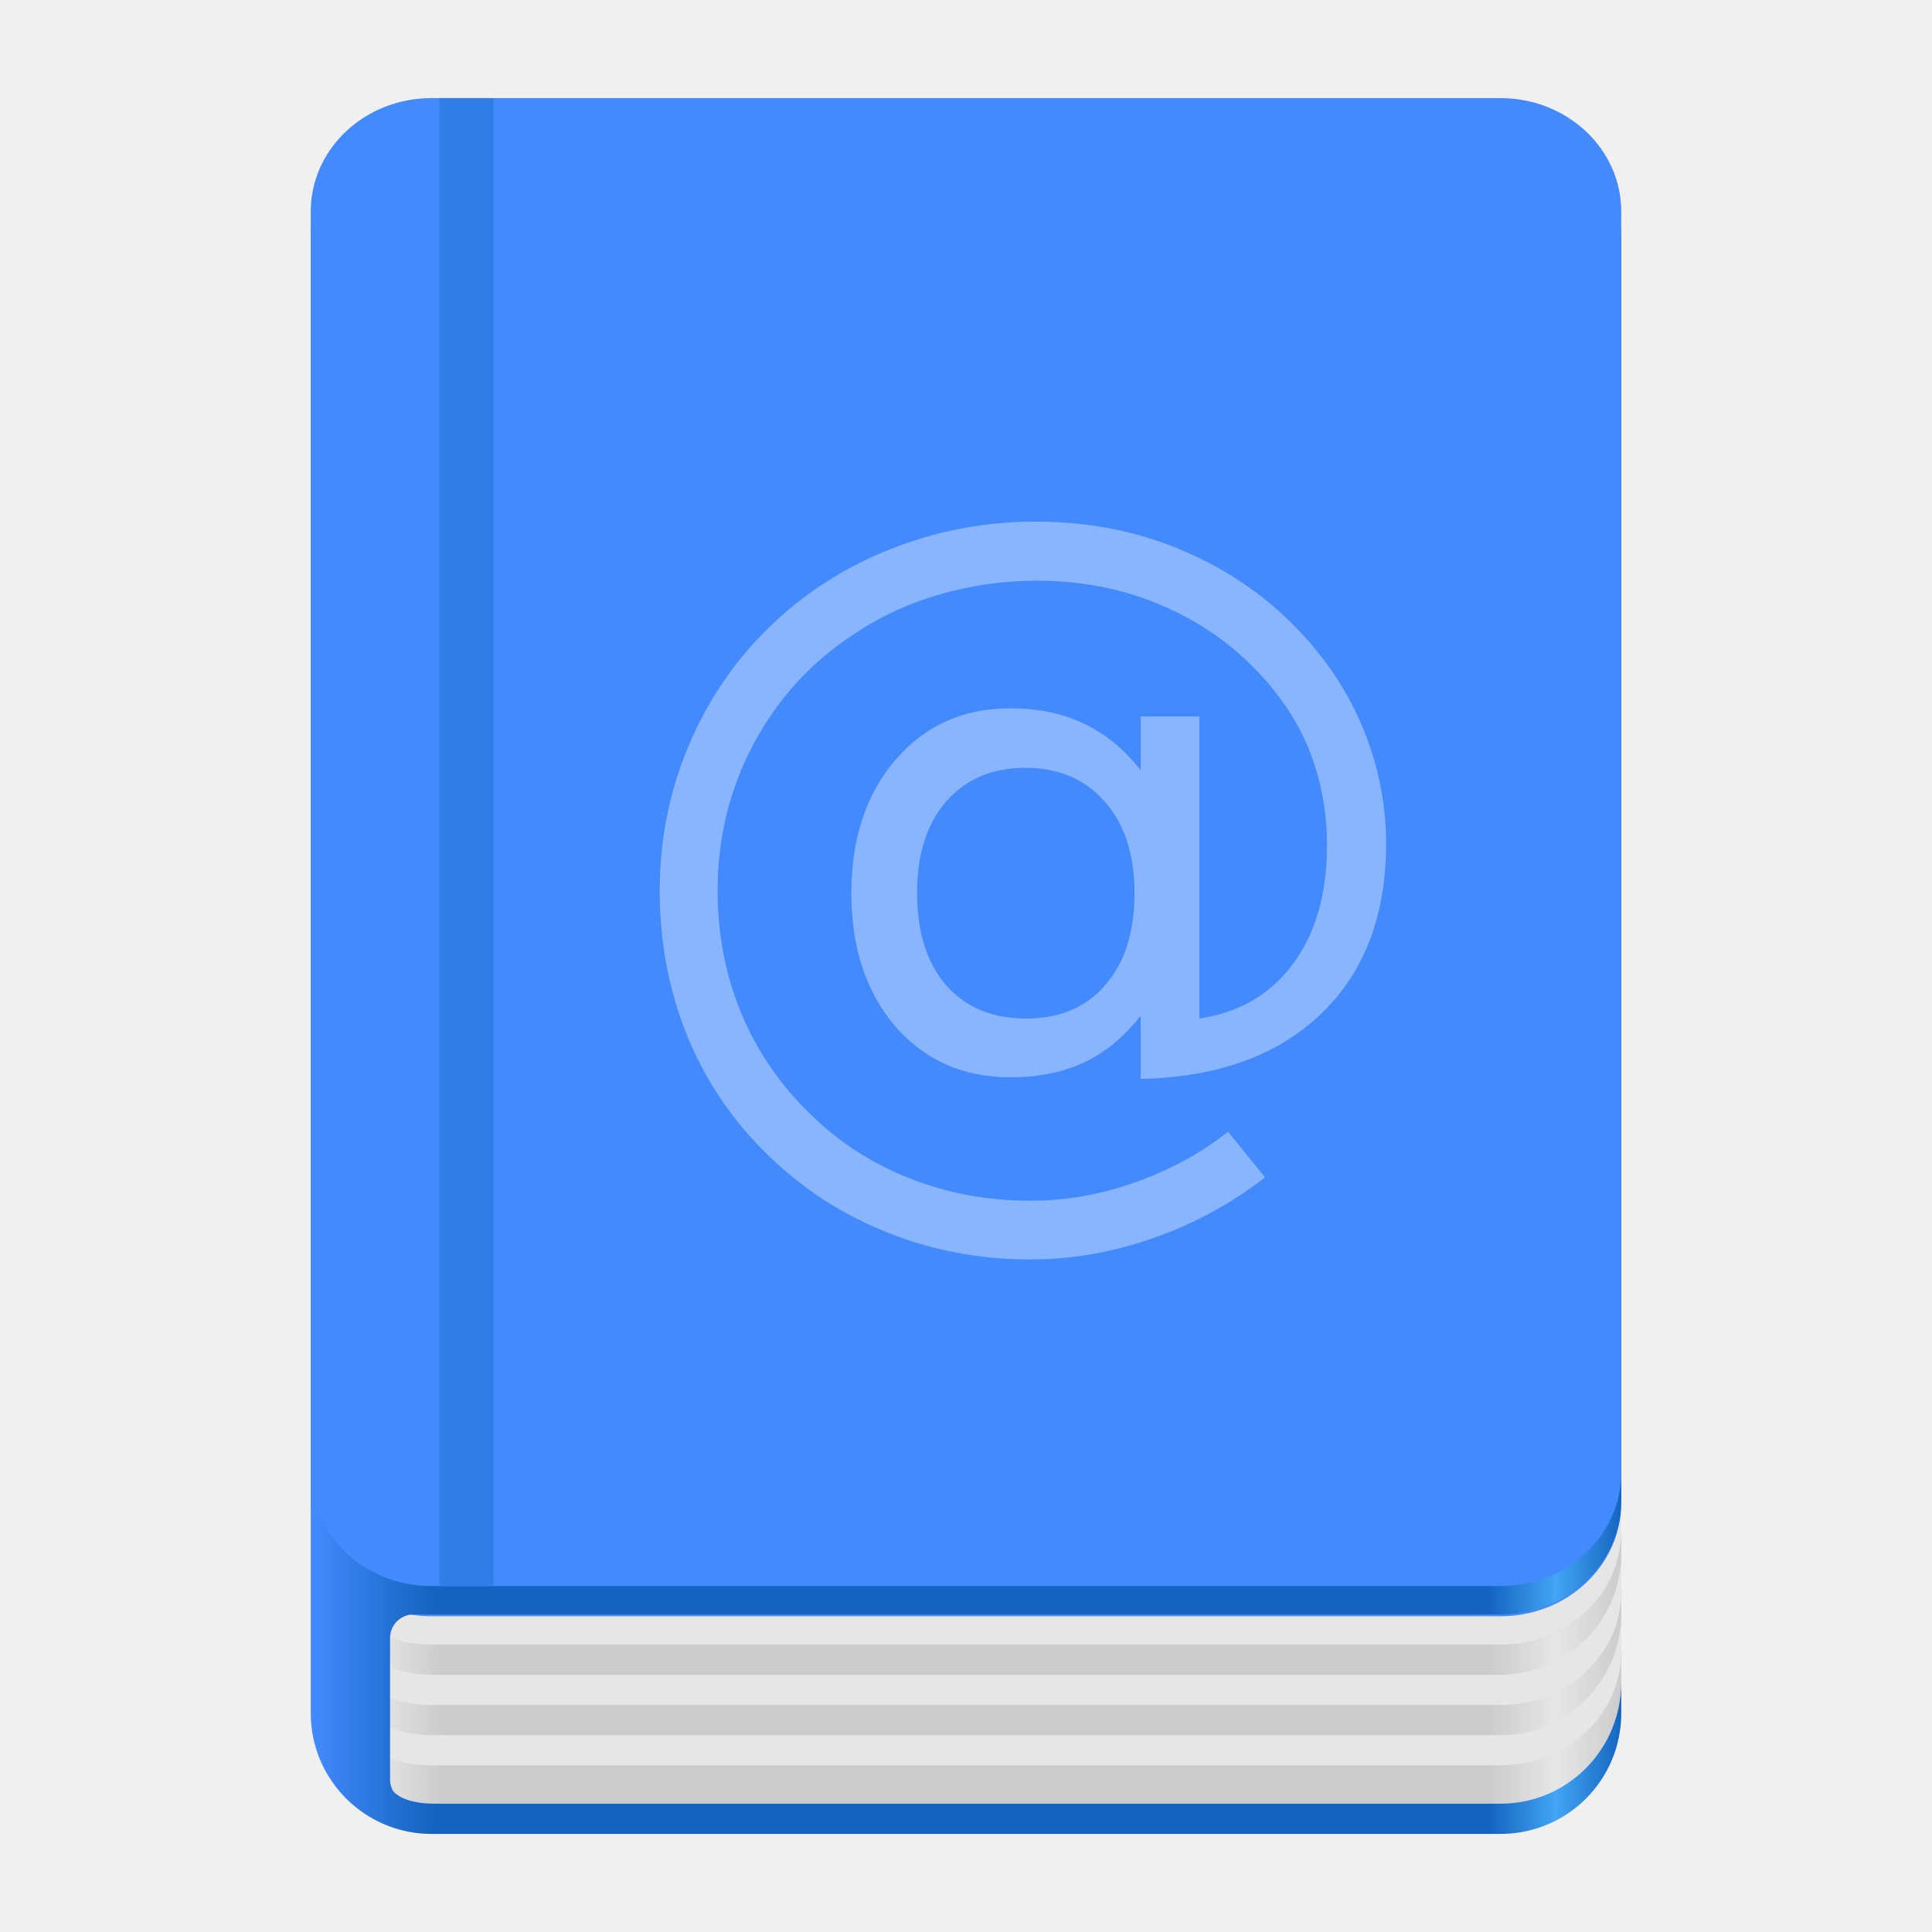
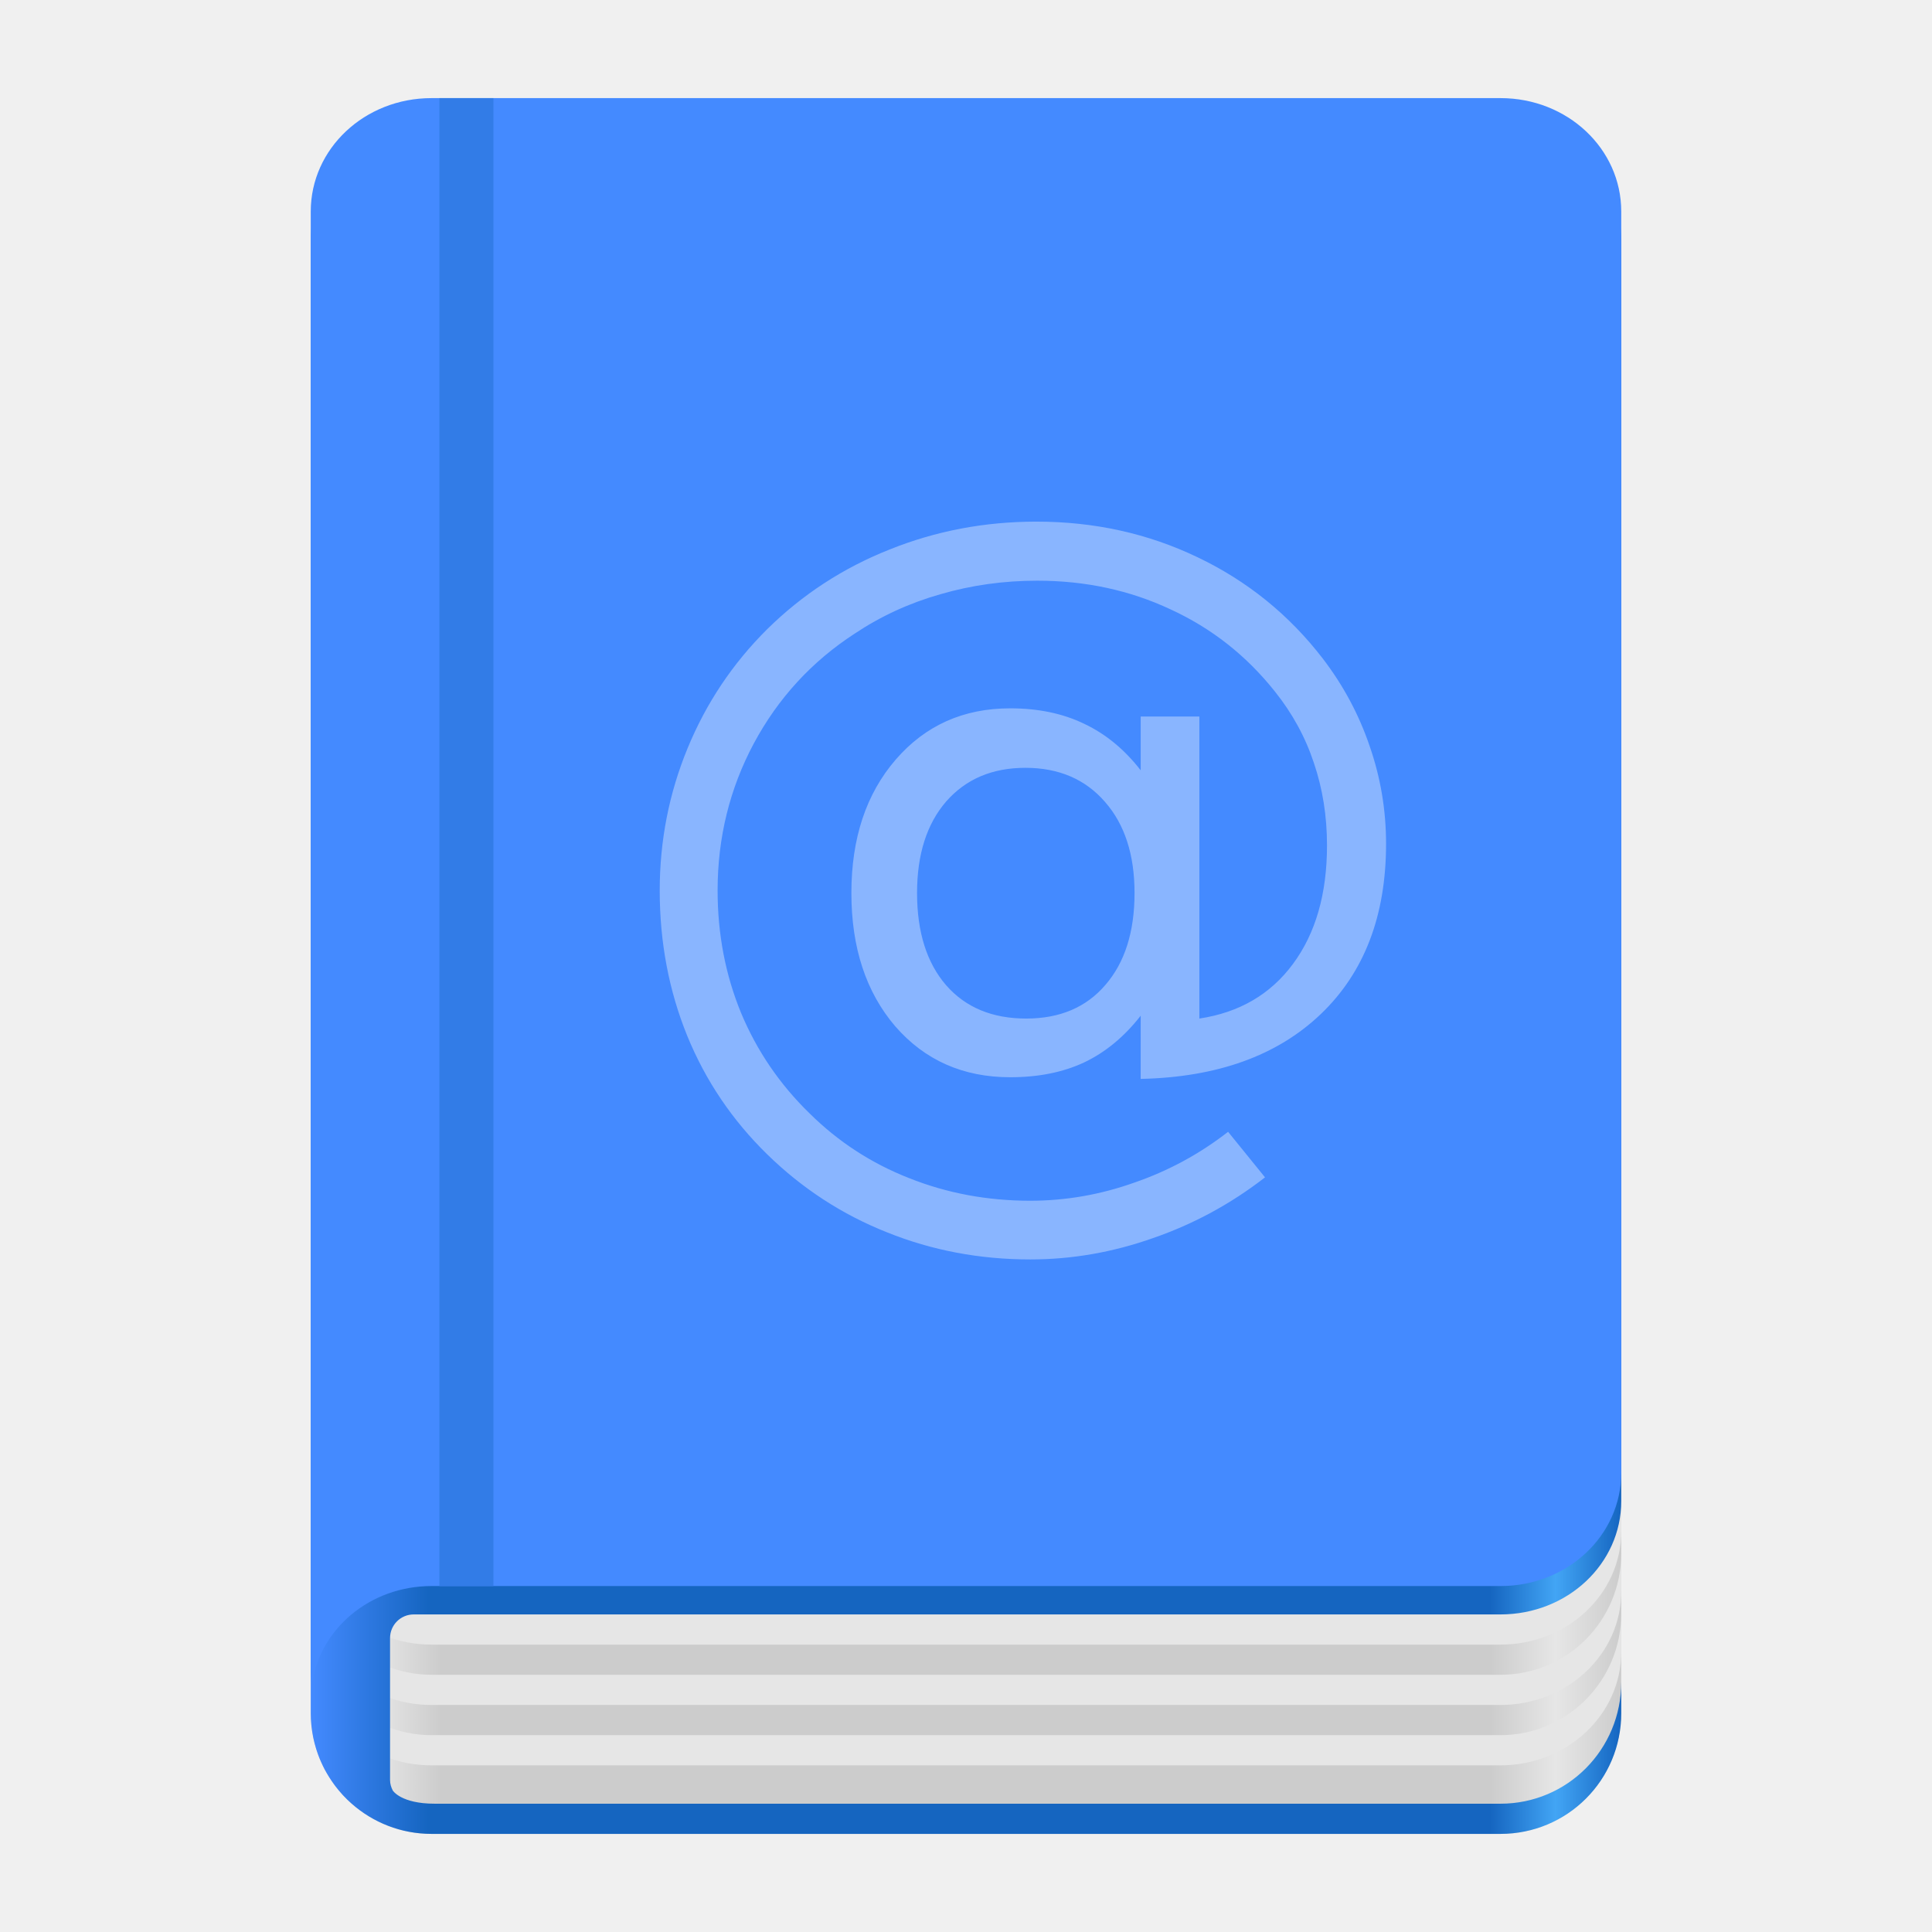
<svg xmlns="http://www.w3.org/2000/svg" xmlns:xlink="http://www.w3.org/1999/xlink" width="128" height="128" viewBox="0 0 128 128" version="1.1" id="svg5">
  <defs id="defs2">
    <linearGradient id="linearGradient1009">
      <stop style="stop-color:#cccccc;stop-opacity:1" offset="0" id="stop997" />
      <stop style="stop-color:#e6e6e6;stop-opacity:1" offset="0.05" id="stop999" />
      <stop style="stop-color:#cccccc;stop-opacity:1" offset="0.1" id="stop1001" />
      <stop style="stop-color:#cccccc;stop-opacity:1" offset="0.9" id="stop1003" />
      <stop style="stop-color:#e6e6e6;stop-opacity:1" offset="0.95" id="stop1005" />
      <stop style="stop-color:#cccccc;stop-opacity:1" offset="1" id="stop1007" />
    </linearGradient>
    <linearGradient y2="236" x2="96" y1="236" x1="32" gradientTransform="translate(604.8168,170.5864)" gradientUnits="userSpaceOnUse" id="linearGradient1099" xlink:href="#linearGradient1036" />
    <linearGradient id="linearGradient1036">
      <stop id="stop1032" offset="0" style="stop-color:#d5d3cf;stop-opacity:1;" />
      <stop id="stop1034" offset="1" style="stop-color:#f6f5f4;stop-opacity:1" />
    </linearGradient>
    <radialGradient r="32" fy="-76" fx="-244" cy="-76" cx="-244" gradientTransform="matrix(0.8833333,0,0,0.8833333,-460.3502,463.1197)" gradientUnits="userSpaceOnUse" id="radialGradient1103" xlink:href="#linearGradient1069" />
    <linearGradient id="linearGradient1069">
      <stop id="stop1065" offset="0" style="stop-color:#d5d3cf;stop-opacity:1" />
      <stop id="stop1067-1" offset="1" style="stop-color:#949390;stop-opacity:1" />
    </linearGradient>
    <linearGradient gradientUnits="userSpaceOnUse" y2="232" x2="64" y1="262.5" x1="64" id="linearGradient1027" xlink:href="#linearGradient1025" gradientTransform="translate(-470.5864,432.8168)" />
    <linearGradient id="linearGradient1025">
      <stop id="stop1021" offset="0" style="stop-color:#9a9996;stop-opacity:1" />
      <stop id="stop1023" offset="1" style="stop-color:#77767b;stop-opacity:1" />
    </linearGradient>
    <clipPath clipPathUnits="userSpaceOnUse" id="clipPath1609-7">
      <path id="path1611-5" d="m 252,116 28,-28 v -8 h -36 v 36 z" style="fill:#e74747;stroke:none;stroke-width:0.25px;stroke-linecap:butt;stroke-linejoin:miter;stroke-opacity:1" />
    </clipPath>
    <linearGradient id="linearGradient8241">
      <stop style="stop-color:#1565c0;stop-opacity:1" offset="0" id="stop8237" />
      <stop style="stop-color:#448aff;stop-opacity:1" offset="0" id="stop3157" />
      <stop style="stop-color:#1565c0;stop-opacity:1" offset="0.09" id="stop21746" />
      <stop style="stop-color:#1565c0;stop-opacity:1" offset="0.9" id="stop21940" />
      <stop style="stop-color:#42a5f5;stop-opacity:1" offset="0.95" id="stop9351" />
      <stop style="stop-color:#1565c0;stop-opacity:1" offset="1" id="stop8239" />
    </linearGradient>
    <radialGradient r="32" fy="-76" fx="-244" cy="-76" cx="-244" gradientTransform="matrix(0.8833333,0,0,0.8833333,-460.3502,463.1197)" gradientUnits="userSpaceOnUse" id="radialGradient1103-5" xlink:href="#linearGradient1069" />
    <clipPath clipPathUnits="userSpaceOnUse" id="clipPath1609-7-7">
      <path id="path1611-5-0" d="m 252,116 28,-28 v -8 h -36 v 36 z" style="fill:#e74747;stroke:none;stroke-width:0.25px;stroke-linecap:butt;stroke-linejoin:miter;stroke-opacity:1" />
    </clipPath>
    <clipPath clipPathUnits="userSpaceOnUse" id="clipPath744">
      <rect style="fill:#1e88e5;fill-opacity:1;stroke-width:0.265" id="rect746" width="541.867" height="541.867" x="0" y="1.5987212e-14" rx="79.375" ry="79.375" />
    </clipPath>
    <clipPath clipPathUnits="userSpaceOnUse" id="clipPath62">
      <rect style="fill:#1e88e5;fill-opacity:1;stroke-width:0.265" id="rect64" width="541.867" height="541.867" x="2.2507105e-05" y="-0.422" rx="79.375" ry="79.375" />
    </clipPath>
    <linearGradient xlink:href="#linearGradient8241" id="linearGradient8243" x1="11.5" y1="120.5" x2="116.5" y2="120.5" gradientUnits="userSpaceOnUse" gradientTransform="matrix(0.8268888,0,0,1,11.07911,1)" />
    <radialGradient r="32" fy="-76" fx="-244" cy="-76" cx="-244" gradientTransform="matrix(0.8833333,0,0,0.8833333,-460.3502,463.1197)" gradientUnits="userSpaceOnUse" id="radialGradient1103-6" xlink:href="#linearGradient1069" />
    <clipPath clipPathUnits="userSpaceOnUse" id="clipPath1609-7-2">
      <path id="path1611-5-3" d="m 252,116 28,-28 v -8 h -36 v 36 z" style="fill:#e74747;stroke:none;stroke-width:0.25px;stroke-linecap:butt;stroke-linejoin:miter;stroke-opacity:1" />
    </clipPath>
    <clipPath clipPathUnits="userSpaceOnUse" id="clipPath966">
      <rect style="fill:#999999;fill-opacity:1;stroke-width:0.265" id="rect968" width="541.867" height="541.867" x="0" y="-2.8421709e-14" rx="79.375" ry="79.375" />
    </clipPath>
    <clipPath clipPathUnits="userSpaceOnUse" id="clipPath402">
      <rect style="fill:#999999;fill-opacity:1;stroke-width:0.265" id="rect404" width="541.867" height="541.867" x="1.5908203e-05" y="1.5908203e-05" rx="79.375" ry="79.375" />
    </clipPath>
    <clipPath clipPathUnits="userSpaceOnUse" id="clipPath2739">
      <rect style="fill:#999999;fill-opacity:1;stroke-width:0.265" id="rect2741" width="541.867" height="541.867" x="-7.8515623e-06" y="1.863" rx="79.375" ry="79.375" />
    </clipPath>
    <linearGradient xlink:href="#linearGradient1009" id="linearGradient883" gradientUnits="userSpaceOnUse" gradientTransform="matrix(0.8268888,0,0,1.007132,11.07911,0.140626)" x1="11.5" y1="120.5" x2="116.5" y2="120.5" />
    <linearGradient xlink:href="#linearGradient1009" id="linearGradient1723" gradientUnits="userSpaceOnUse" gradientTransform="matrix(0.8268888,0,0,1.007132,11.07911,-10.40088)" x1="11.5" y1="120.5" x2="116.5" y2="120.5" />
    <linearGradient xlink:href="#linearGradient1009" id="linearGradient1727" gradientUnits="userSpaceOnUse" gradientTransform="matrix(0.8268888,0,0,1.007132,11.07911,-6.400878)" x1="11.5" y1="120.5" x2="116.5" y2="120.5" />
    <clipPath clipPathUnits="userSpaceOnUse" id="clipPath5331">
      <g aria-label="@" id="g5335" style="font-size:55.681px;line-height:1.25;display:block;fill:#75a8ff;fill-opacity:1;stroke-width:1.392" transform="translate(0,2)">
        <path d="m 56.985,60.163 q 0,3.888 1.93,6.117 1.93,2.202 5.302,2.202 3.344,0 5.247,-2.229 1.93,-2.229 1.93,-6.09 0,-3.806 -1.958,-6.036 -1.958,-2.257 -5.274,-2.257 -3.29,0 -5.247,2.229 -1.93,2.229 -1.93,6.063 z m 14.817,8.129 q -1.631,2.093 -3.752,3.099 -2.093,0.979 -4.894,0.979 -4.676,0 -7.613,-3.371 -2.909,-3.398 -2.909,-8.836 0,-5.438 2.936,-8.836 2.936,-3.398 7.585,-3.398 2.8,0 4.921,1.033 2.121,1.006 3.725,3.072 v -3.562 h 3.888 v 20.01 q 3.969,-0.598 6.199,-3.616 2.257,-3.045 2.257,-7.857 0,-2.909 -0.87,-5.465 -0.843,-2.556 -2.583,-4.731 -2.828,-3.562 -6.906,-5.438 -4.051,-1.903 -8.836,-1.903 -3.344,0 -6.416,0.897 -3.072,0.87 -5.682,2.61 -4.268,2.773 -6.688,7.286 -2.393,4.486 -2.393,9.733 0,4.323 1.55,8.102 1.577,3.779 4.54,6.661 2.855,2.828 6.607,4.296 3.752,1.495 8.02,1.495 3.507,0 6.878,-1.196 3.398,-1.169 6.226,-3.371 l 2.447,3.018 q -3.398,2.637 -7.422,4.024 -3.997,1.414 -8.129,1.414 -5.03,0 -9.489,-1.794 -4.459,-1.767 -7.939,-5.166 -3.48,-3.398 -5.302,-7.857 -1.822,-4.486 -1.822,-9.624 0,-4.948 1.849,-9.434 1.849,-4.486 5.274,-7.884 3.507,-3.453 8.102,-5.274 4.595,-1.849 9.733,-1.849 5.764,0 10.685,2.365 4.948,2.365 8.292,6.715 2.039,2.664 3.099,5.791 1.088,3.127 1.088,6.471 0,7.15 -4.323,11.283 -4.323,4.133 -11.935,4.296 z" id="path5333" style="fill:#75a8ff;fill-opacity:1" />
      </g>
    </clipPath>
    <mask maskUnits="userSpaceOnUse" id="mask2399">
      <g aria-label="@" id="g2403" style="font-size:55.681px;line-height:1.25;fill:#75a8ff;fill-opacity:1;stroke-width:1.392" transform="translate(0,2)">
        <path d="m 56.985,60.163 q 0,3.888 1.93,6.117 1.93,2.202 5.302,2.202 3.344,0 5.247,-2.229 1.93,-2.229 1.93,-6.09 0,-3.806 -1.958,-6.036 -1.958,-2.257 -5.274,-2.257 -3.29,0 -5.247,2.229 -1.93,2.229 -1.93,6.063 z m 14.817,8.129 q -1.631,2.093 -3.752,3.099 -2.093,0.979 -4.894,0.979 -4.676,0 -7.613,-3.371 -2.909,-3.398 -2.909,-8.836 0,-5.438 2.936,-8.836 2.936,-3.398 7.585,-3.398 2.8,0 4.921,1.033 2.121,1.006 3.725,3.072 v -3.562 h 3.888 v 20.01 q 3.969,-0.598 6.199,-3.616 2.257,-3.045 2.257,-7.857 0,-2.909 -0.87,-5.465 -0.843,-2.556 -2.583,-4.731 -2.828,-3.562 -6.906,-5.438 -4.051,-1.903 -8.836,-1.903 -3.344,0 -6.416,0.897 -3.072,0.87 -5.682,2.61 -4.268,2.773 -6.688,7.286 -2.393,4.486 -2.393,9.733 0,4.323 1.55,8.102 1.577,3.779 4.54,6.661 2.855,2.828 6.607,4.296 3.752,1.495 8.02,1.495 3.507,0 6.878,-1.196 3.398,-1.169 6.226,-3.371 l 2.447,3.018 q -3.398,2.637 -7.422,4.024 -3.997,1.414 -8.129,1.414 -5.03,0 -9.489,-1.794 -4.459,-1.767 -7.939,-5.166 -3.48,-3.398 -5.302,-7.857 -1.822,-4.486 -1.822,-9.624 0,-4.948 1.849,-9.434 1.849,-4.486 5.274,-7.884 3.507,-3.453 8.102,-5.274 4.595,-1.849 9.733,-1.849 5.764,0 10.685,2.365 4.948,2.365 8.292,6.715 2.039,2.664 3.099,5.791 1.088,3.127 1.088,6.471 0,7.15 -4.323,11.283 -4.323,4.133 -11.935,4.296 z" id="path2401" style="fill:#75a8ff;fill-opacity:1" />
      </g>
      <path id="mask-powermask-path-effect2405_box" style="fill:#ffffff;fill-opacity:1" d="M 38.939,34.558 H 89.061 V 85.442 H 38.939 Z" />
    </mask>
    <filter id="mask-powermask-path-effect2405_inverse" style="color-interpolation-filters:sRGB" height="100" width="100" x="-50" y="-50">
      <feColorMatrix id="mask-powermask-path-effect2405_primitive1" values="1" type="saturate" result="fbSourceGraphic" />
      <feColorMatrix id="mask-powermask-path-effect2405_primitive2" values="-1 0 0 0 1 0 -1 0 0 1 0 0 -1 0 1 0 0 0 1 0 " in="fbSourceGraphic" />
    </filter>
  </defs>
  <g id="layer2">
    <rect style="fill:url(#linearGradient883);fill-opacity:1;stroke-width:0.913" id="rect881" width="86.823" height="105.749" x="20.588" y="15.751" rx="8" ry="8.057" />
    <rect style="fill:#e6e6e6;fill-opacity:1;stroke-width:0.881" id="rect1729" width="86.823" height="98.581" x="20.588" y="18.378" rx="8" ry="7.511" />
    <rect style="fill:#cccccc;fill-opacity:1;stroke-width:0.881" id="rect1715" width="86.823" height="98.581" x="20.588" y="14.378" rx="8" ry="7.511" />
    <rect style="fill:url(#linearGradient1727);fill-opacity:1;stroke-width:0.913" id="rect1725" width="86.823" height="105.749" x="20.588" y="9.21" rx="8" ry="8.057" />
    <rect style="fill:#e6e6e6;fill-opacity:1;stroke-width:0.881" id="rect1717" width="86.823" height="98.581" x="20.588" y="14.378" rx="8" ry="7.511" />
    <path id="rect1721" style="fill:url(#linearGradient1723);fill-opacity:1;stroke-width:0.913" d="m 20.588,95.57 v 7.332 c 0,4.464 3.568,8.057 8,8.057 h 70.824 c 4.432,0 8,-3.593 8,-8.057 v -7.332 c 0,4.161 -3.568,7.51 -8,7.51 H 28.588 c -4.432,0 -8,-3.349 -8,-7.51 z" />
    <path id="rect745" style="fill:#e6e6e6;fill-opacity:1;stroke-width:0.881" d="m 20.588,95.57 v 5.877 c 0,4.161 3.568,7.512 8,7.512 h 70.824 c 4.432,0 8,-3.351 8,-7.512 v -5.877 c 0,4.161 -3.568,7.51 -8,7.51 H 28.588 c -4.432,0 -8,-3.349 -8,-7.51 z" />
-     <rect style="fill:#448aff;fill-opacity:1;stroke-width:0.881" id="rect358" width="86.823" height="98.581" x="20.588" y="8.5" rx="8" ry="7.511" />
    <path id="rect440" style="fill:url(#linearGradient8243);fill-opacity:1;stroke-width:0.909" d="m 28.588,8.377 c -4.432,0 -8,3.351 -8,7.512 V 99.447 111.443 113.5 c 0,0.255 0.014,0.507 0.037,0.756 0.003,0.033 0.006,0.065 0.01,0.098 0.025,0.235 0.059,0.465 0.104,0.693 0.007,0.038 0.015,0.077 0.023,0.115 0.045,0.214 0.1,0.424 0.162,0.631 0.017,0.058 0.034,0.116 0.053,0.174 0.061,0.188 0.127,0.372 0.201,0.553 0.032,0.078 0.066,0.154 0.1,0.23 0.072,0.161 0.147,0.321 0.229,0.477 0.05,0.094 0.103,0.185 0.156,0.277 0.051,0.088 0.106,0.175 0.16,0.262 0.091,0.145 0.187,0.285 0.287,0.424 0.04,0.055 0.08,0.11 0.121,0.164 0.141,0.185 0.291,0.363 0.447,0.535 0.014,0.015 0.027,0.032 0.041,0.047 0.183,0.198 0.378,0.386 0.58,0.564 1.409,1.242 3.255,2 5.289,2 h 70.824 c 4.432,0 8,-3.568 8,-8 v -2.057 c 0,4.464 -3.568,8.057 -8,8.057 H 28.807 c -2.256,0 -2.785,-0.875 -2.785,-0.875 -0.106,-0.211 -0.18,-0.44 -0.18,-0.693 v -9.404 c 0,-0.868 0.7,-1.568 1.568,-1.568 h 1.178 70.824 c 4.432,0 8,-3.351 8,-7.512 V 15.889 c 0,-4.161 -3.568,-7.512 -8,-7.512 z" />
-     <rect style="fill:#448aff;fill-opacity:1;stroke-width:0.881" id="rect2958" width="86.823" height="98.581" x="20.588" y="6.5" rx="8" ry="7.511" />
+     <path id="rect387" style="fill:#448aff;fill-opacity:1;stroke-width:0.881" d="M 28.588 6.5 C 24.156 6.5 20.588 9.851 20.588 14.012 L 20.588 27.137 L 20.588 97.57 L 20.588 110.695 C 20.588 111.018 20.617 111.333 20.658 111.645 C 21.153 107.935 24.499 105.08 28.588 105.08 L 30.701 105.08 L 99.412 105.08 C 103.844 105.08 107.412 101.731 107.412 97.57 L 107.412 14.012 C 107.412 9.851 103.844 6.5 99.412 6.5 L 28.588 6.5 z " />
    <g aria-label="@" id="text6566" style="font-size:55.681px;line-height:1.25;fill:#89b5ff;fill-opacity:1;stroke-width:1.392" transform="translate(3.772318,-1)">
      <path d="m 56.985,60.163 q 0,3.888 1.93,6.117 1.93,2.202 5.302,2.202 3.344,0 5.247,-2.229 1.93,-2.229 1.93,-6.09 0,-3.806 -1.958,-6.036 -1.958,-2.257 -5.274,-2.257 -3.29,0 -5.247,2.229 -1.93,2.229 -1.93,6.063 z m 14.817,8.129 q -1.631,2.093 -3.752,3.099 -2.093,0.979 -4.894,0.979 -4.676,0 -7.613,-3.371 -2.909,-3.398 -2.909,-8.836 0,-5.438 2.936,-8.836 2.936,-3.398 7.585,-3.398 2.8,0 4.921,1.033 2.121,1.006 3.725,3.072 v -3.562 h 3.888 v 20.01 q 3.969,-0.598 6.199,-3.616 2.257,-3.045 2.257,-7.857 0,-2.909 -0.87,-5.465 -0.843,-2.556 -2.583,-4.731 -2.828,-3.562 -6.906,-5.438 -4.051,-1.903 -8.836,-1.903 -3.344,0 -6.416,0.897 -3.072,0.87 -5.682,2.61 -4.268,2.773 -6.688,7.286 -2.393,4.486 -2.393,9.733 0,4.323 1.55,8.102 1.577,3.779 4.54,6.661 2.855,2.828 6.607,4.296 3.752,1.495 8.02,1.495 3.507,0 6.878,-1.196 3.398,-1.169 6.226,-3.371 l 2.447,3.018 q -3.398,2.637 -7.422,4.024 -3.997,1.414 -8.129,1.414 -5.03,0 -9.489,-1.794 -4.459,-1.767 -7.939,-5.166 -3.48,-3.398 -5.302,-7.857 -1.822,-4.486 -1.822,-9.624 0,-4.948 1.849,-9.434 1.849,-4.486 5.274,-7.884 3.507,-3.453 8.102,-5.274 4.595,-1.849 9.733,-1.849 5.764,0 10.685,2.365 4.948,2.365 8.292,6.715 2.039,2.664 3.099,5.791 1.088,3.127 1.088,6.471 0,7.15 -4.323,11.283 -4.323,4.133 -11.935,4.296 z" id="path5321" style="fill:#89b5ff;fill-opacity:1" />
    </g>
    <rect style="fill:#327ce7;fill-opacity:1;stroke-width:10.586;stroke-linecap:square;stroke-linejoin:round;paint-order:markers stroke fill" id="rect4246" width="3.58" height="98.581" x="29.112" y="6.5" rx="0" ry="0" />
  </g>
</svg>
